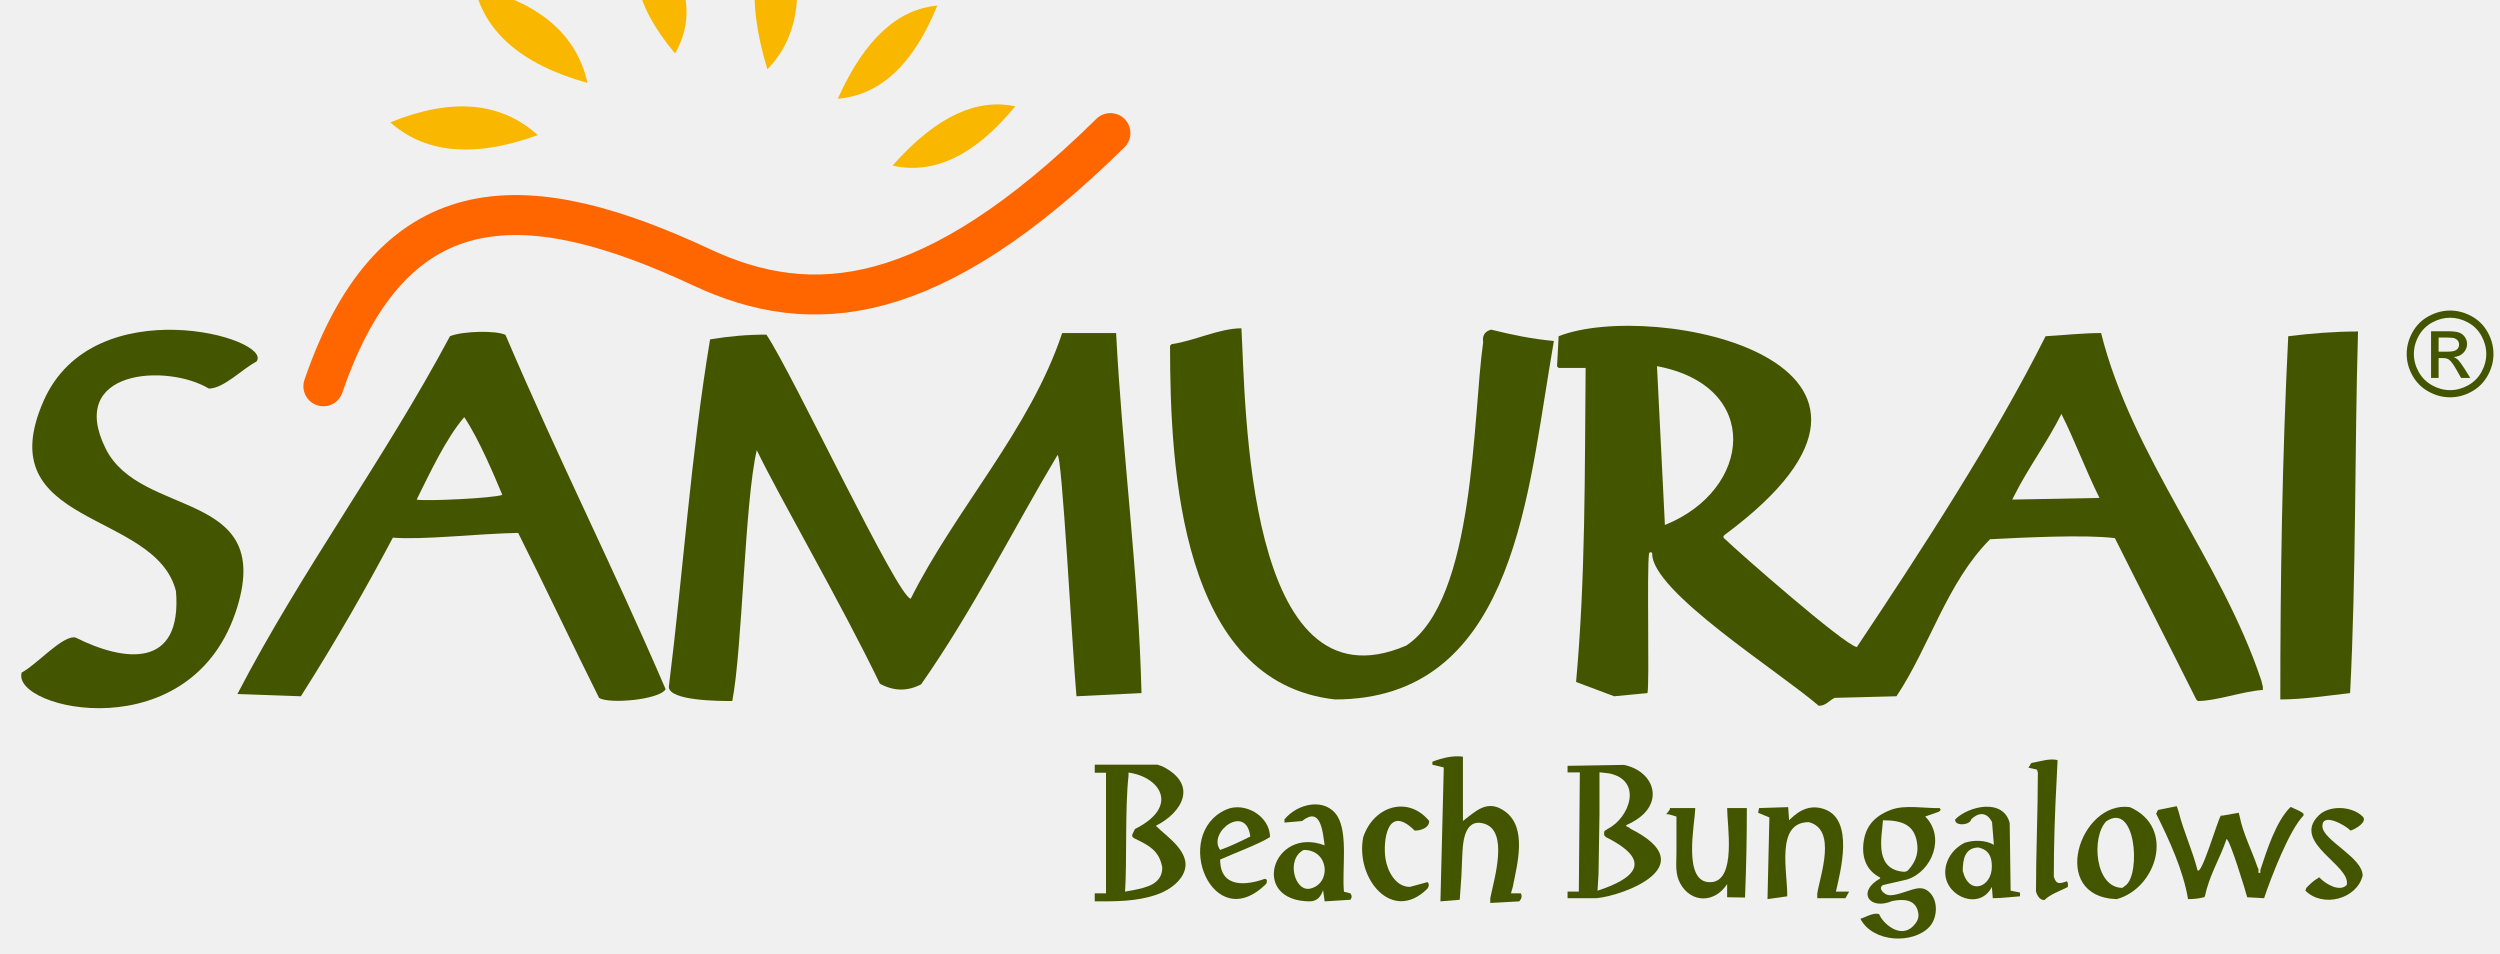
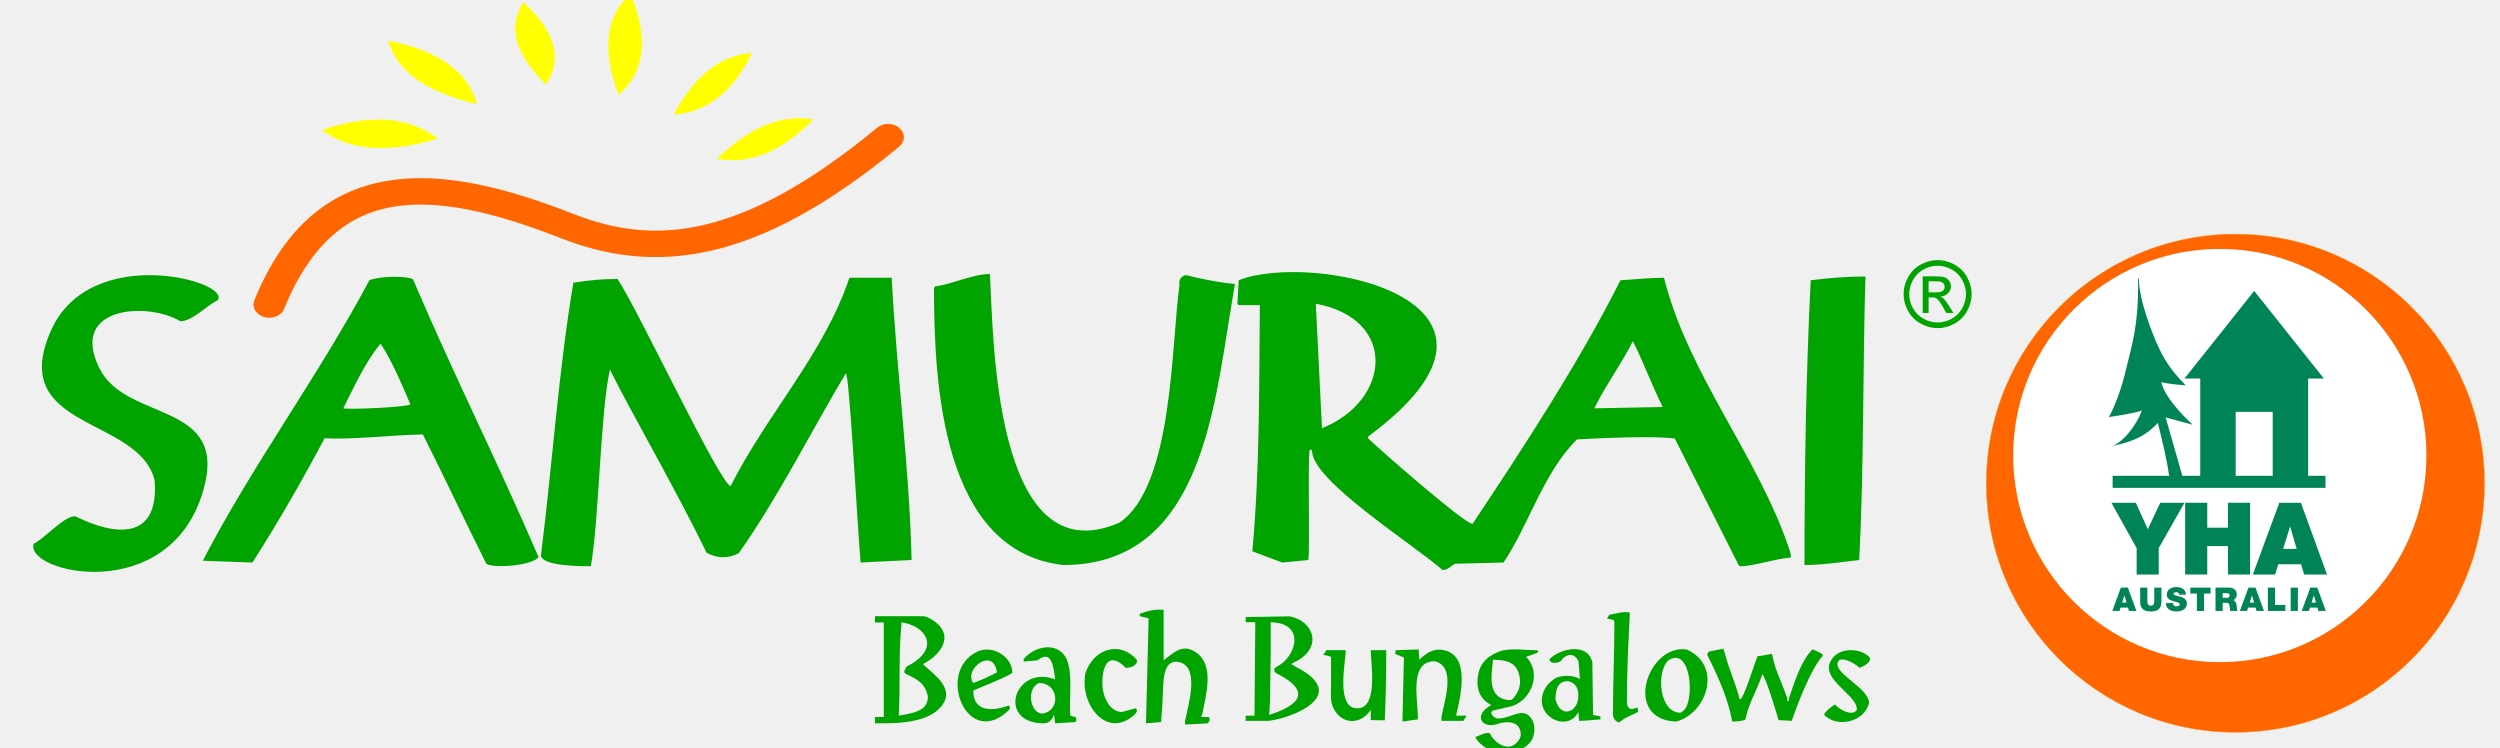
- <svg xmlns="http://www.w3.org/2000/svg" width="236" height="90" viewBox="0 0 236 90" id="svg4660" version="1.1">
+ <svg xmlns="http://www.w3.org/2000/svg" width="301" height="90" viewBox="0 0 301 90" id="svg4660" version="1.1">
  <defs id="defs4662" />
  <g id="layer1" transform="translate(0,-962.3622)">
    <g id="g4322" transform="matrix(0.3146042,0,0,-0.3146042,-28.45251,1094.599)">
-       <g id="g4324" style="fill:#000000;fill-opacity:0.373">
-         <path id="path4326" style="fill:#445500;fill-opacity:1;fill-rule:evenodd;stroke:none" d="m 825.617,327.147 c 2.185,0 4.317,-0.559 6.402,-1.678 2.079,-1.125 3.704,-2.727 4.865,-4.817 1.16,-2.085 1.743,-4.264 1.743,-6.531 0,-2.244 -0.571,-4.399 -1.72,-6.466 -1.143,-2.073 -2.75,-3.681 -4.811,-4.824 -2.067,-1.149 -4.223,-1.72 -6.478,-1.72 -2.256,0 -4.417,0.571 -6.478,1.72 -2.067,1.143 -3.675,2.75 -4.824,4.824 -1.154,2.067 -1.725,4.223 -1.725,6.466 0,2.267 0.583,4.446 1.749,6.531 1.166,2.091 2.792,3.692 4.876,4.817 2.079,1.119 4.217,1.678 6.402,1.678 z m 0,-2.155 c -1.831,0 -3.61,-0.471 -5.342,-1.408 -1.731,-0.936 -3.086,-2.279 -4.064,-4.016 -0.977,-1.743 -1.466,-3.557 -1.466,-5.448 0,-1.873 0.483,-3.669 1.443,-5.389 0.96,-1.72 2.303,-3.063 4.028,-4.022 1.726,-0.96 3.522,-1.443 5.401,-1.443 1.873,0 3.675,0.483 5.401,1.443 1.726,0.96 3.062,2.303 4.016,4.022 0.954,1.72 1.431,3.516 1.431,5.389 0,1.89 -0.483,3.704 -1.455,5.448 -0.972,1.737 -2.326,3.08 -4.064,4.016 -1.737,0.937 -3.516,1.408 -5.33,1.408 z m -5.713,-18.063 0,14.005 4.811,0 c 1.649,0 2.839,-0.124 3.575,-0.383 0.736,-0.259 1.319,-0.712 1.761,-1.354 0.436,-0.648 0.654,-1.331 0.654,-2.055 0,-1.025 -0.365,-1.914 -1.096,-2.674 -0.73,-0.76 -1.702,-1.184 -2.909,-1.278 0.495,-0.206 0.895,-0.453 1.19,-0.742 0.565,-0.554 1.254,-1.478 2.073,-2.78 l 1.708,-2.739 -2.762,0 -1.243,2.208 c -0.978,1.731 -1.761,2.821 -2.361,3.257 -0.412,0.324 -1.019,0.483 -1.814,0.483 l -1.325,0 0,-5.948 -2.261,0 z m 2.261,7.88 2.744,0 c 1.307,0 2.203,0.2 2.68,0.589 0.477,0.389 0.719,0.907 0.719,1.555 0,0.412 -0.118,0.783 -0.348,1.113 -0.23,0.324 -0.548,0.571 -0.954,0.73 -0.412,0.165 -1.166,0.241 -2.273,0.241 l -2.568,0 0,-4.228 z" />
-         <path id="path4328" style="fill:#445500;fill-opacity:1;fill-rule:evenodd;stroke:none" d="m 143.241,242.938 c 1.889,-23.299 -15.274,-21.351 -30.106,-13.922 -3.791,0.946 -11.789,-8.275 -16.18,-10.47 -3.367,-11.134 51.567,-23.824 64.737,19.81 10.617,35.176 -29.083,26.468 -39.514,47.294 -11.896,23.821 18.342,25.64 30.934,18.085 4.501,0 10.209,6.058 14.277,8.091 5.456,7.095 -48.873,22.228 -63.857,-11.765 -16.781,-38.071 33.569,-32.601 39.708,-57.123" />
-         <path id="path4330" style="fill:#445500;fill-opacity:1;fill-rule:evenodd;stroke:none" d="m 363.714,240.683 c -3.885,0.285 -35.609,67.859 -43.309,79.234 -5.893,0 -11.139,-0.466 -16.901,-1.428 -5.75,-34.434 -8.037,-69.565 -12.376,-104.227 0,-4.284 15.371,-4.283 19.038,-4.283 3.047,15.682 3.719,59.866 7.353,75.268 7.118,-14.698 25.28,-45.877 36.936,-70.062 4.124,-2.283 8.248,-2.35 12.373,-0.202 15.596,22.254 27.843,46.928 40.902,68.764 1.34,1.388 4.459,-58.343 5.71,-72.339 l 19.512,0.951 c -0.827,35.452 -5.803,72.624 -7.614,108.034 -5.394,0 -10.788,0 -16.182,0 -9.668,-29.017 -31.935,-52.72 -45.444,-79.709" />
-         <path id="path4332" style="fill:#445500;fill-opacity:1;fill-rule:evenodd;stroke:none" d="m 215.459,270.42 c 3.955,7.928 8.691,18.182 14.278,24.749 4.452,-6.638 9.089,-17.749 11.422,-23.32 -2.317,-1.006 -23.179,-1.988 -25.7,-1.429 z m 9.993,49.02 C 205.679,282.352 180.904,249.148 161.68,212.082 l 19.036,-0.675 c 10.567,16.595 19.843,32.942 27.605,47.592 9.307,-0.723 25.036,1.179 37.597,1.427 8.237,-16.426 16.067,-33.054 24.272,-49.495 2.912,-1.943 18.151,-0.594 19.975,2.595 -16.46,38.238 -31.66,67.944 -48.053,106.313 -2.739,1.371 -12.835,1.185 -16.658,-0.398" />
-         <path id="path4334" style="fill:#445500;fill-opacity:1;fill-rule:evenodd;stroke:none" d="m 777.047,319.44 c -1.811,-36.256 -2.38,-72.694 -2.38,-108.987 6.955,0 14.022,1.136 20.94,1.904 1.838,35.239 1.329,72.96 2.379,108.507 -6.969,0 -14.023,-0.559 -20.94,-1.424" />
-         <path id="path4336" style="fill:#445500;fill-opacity:1;fill-rule:evenodd;stroke:none" d="m 694.236,270.42 0.475,0.953 c 4.27,8.532 10.008,16.202 14.278,24.747 4.074,-8.126 7.36,-17.062 11.422,-25.197 l -26.175,-0.503 z m -104.227,-7.614 -2.376,47.652 c 31.645,-5.941 28.55,-37.175 2.376,-47.652 z m -31.886,56.634 -0.476,-9.043 0.476,-0.475 8.098,0 c -0.286,-31.513 -0.016,-62.852 -2.863,-94.232 l 11.422,-4.283 9.995,0.951 c 0.655,2.621 -0.232,36.919 0.475,41.882 0.117,0.502 0.885,0.502 0.952,0 -0.238,-11.307 37.861,-35.259 49.972,-45.689 2.159,0 3.038,1.517 4.76,2.379 l 18.56,0.476 c 9.952,14.917 15.083,34.059 28.079,47.116 9.475,0.498 28.825,1.455 37.459,0.331 8.15,-16.31 15.787,-31.138 23.935,-47.447 l 0.477,-0.953 0.477,-0.476 c 5.5,0 13.336,2.891 19.513,3.331 l 0,0.952 -0.477,1.904 c -11.944,35.89 -38.781,67.132 -48.068,104.227 -5.549,0 -11.108,-0.644 -16.657,-0.952 -15.432,-30.811 -37.494,-64.573 -56.635,-93.281 -4.012,0.835 -35.387,28.397 -39.501,32.364 -0.7,0.476 -0.7,0.952 0,1.427 70.01,51.979 -21.574,70.699 -49.972,59.49" />
-         <path id="path4338" style="fill:#445500;fill-opacity:1;fill-rule:evenodd;stroke:none" d="m 441.997,317.061 -0.475,-0.476 c 0,-37.311 3.228,-100.983 49.495,-106.132 52.213,0 57.503,58.42 64.249,98.993 l 1.427,8.566 c -6.376,0.579 -12.64,1.859 -18.838,3.41 -1.898,-0.53 -2.692,-1.799 -2.379,-3.808 -3.173,-22.175 -2.313,-77.158 -23.043,-90.98 -48.401,-20.848 -48.2,73.117 -49.495,95.185 -6.577,0 -14.125,-3.788 -20.942,-4.759" />
-       </g>
-       <g id="g4340" style="fill:#000000;fill-opacity:0.373">
-         <g id="g4342" style="fill:#445500;fill-opacity:1">
-           <path id="path4344" style="fill:#445500;fill-opacity:1;fill-rule:evenodd;stroke:none" d="m 456.558,165.302 c -3.887,5.276 7.805,14.075 9.046,4.021 -2.517,-1.256 -6.373,-3.13 -9.046,-4.021 z m 13.855,-10.131 c 0.245,0.721 0.351,1.364 -0.482,1.448 -5.276,-1.89 -13.373,-3 -13.373,5.789 3.721,1.7 11.83,4.701 14.957,6.755 0,6.339 -7.661,10.716 -13.181,8.235 -16.528,-7.428 -4.016,-38.321 12.079,-22.226" />
-           <path id="path4346" style="fill:#445500;fill-opacity:1;fill-rule:evenodd;stroke:none" d="m 520.245,191.776 -0.003,-0.905 3.418,-0.833 -1.006,-40.174 5.788,0.482 0.483,6.755 0.258,5.929 c 0.163,3.74 0.31,11.803 6.386,10.208 7.753,-2.036 3.201,-16.612 2.04,-22.409 l 0,-1.447 c 2.894,0.161 5.79,0.322 8.685,0.482 0.75,0.804 0.91,1.609 0.482,2.411 l -2.96,0.009 0.548,1.921 c 1.401,7.026 4.289,17.66 -2.183,22.54 -5.403,4.075 -9.042,0.05 -12.774,-2.76 l 0,16.885 c 0,0.805 0,1.609 0,2.413 -2.942,0.386 -6.021,-0.313 -9.162,-1.508" />
-           <path id="path4348" style="fill:#445500;fill-opacity:1;fill-rule:evenodd;stroke:none" d="m 430.988,171.574 c -0.556,-1.39 -1.53,-2.138 -0.061,-2.858 3.997,-1.957 7.397,-3.515 8.263,-8.72 0,-5.006 -4.943,-6.005 -8.683,-6.755 l -2.484,-0.459 c 0.602,8.791 -0.049,25.112 1.036,34.712 l 0.003,1.02 c 9.526,-1.325 15.424,-10.204 1.927,-16.94 z m -12.06,16.885 3.377,0 0,-36.183 -3.377,0 0,-2.411 c 6.307,0 12.311,-0.081 18.332,1.93 3.209,1.067 6.656,3.176 8.202,6.272 3.092,6.177 -4.777,11.048 -8.202,14.473 7.846,3.917 12.903,12.377 1.93,17.85 l -1.447,0.482 -18.815,0 0,-2.412 z" />
-           <path id="path4350" style="fill:#445500;fill-opacity:1;fill-rule:evenodd;stroke:none" d="m 483.567,153.692 c -4.662,-1.054 -7.358,8.874 -1.922,11.611 7.674,0 8.345,-10.158 1.922,-11.611 z m -7.711,20.777 0,-0.965 5.307,0.481 c 5.522,4.419 6.143,-2.913 6.741,-7.304 -15.627,5.862 -22.648,-16.816 -4.329,-16.817 2.19,0.099 3.231,1.5 3.86,3.377 l 0.481,-3.377 c 2.573,0.161 5.147,0.322 7.721,0.482 0.491,0.644 0.491,1.287 0,1.93 l -1.93,0.483 c -0.646,6.173 1.296,17.408 -1.949,22.634 -3.556,5.726 -11.951,3.936 -15.901,-0.924" />
-           <path id="path4352" style="fill:#445500;fill-opacity:1;fill-rule:evenodd;stroke:none" d="m 499.495,169.162 c -2.463,-12.346 8.676,-26.085 19.299,-15.438 0.493,0.741 0.493,1.385 0,1.928 l -5.307,-1.446 c -4.337,0 -6.758,4.82 -7.322,8.459 -0.782,5.055 0.426,16.747 8.77,8.428 1.699,0 4.342,0.728 4.342,2.893 -6.222,7.592 -16.549,4.677 -19.782,-4.823" />
+       <g id="g4250" transform="translate(6.357194,-6.357194)">
+         <g style="fill:#000000;fill-opacity:0.373" id="g4324">
+           <path d="m 825.617,327.147 c 2.185,0 4.317,-0.559 6.402,-1.678 2.079,-1.125 3.704,-2.727 4.865,-4.817 1.16,-2.085 1.743,-4.264 1.743,-6.531 0,-2.244 -0.571,-4.399 -1.72,-6.466 -1.143,-2.073 -2.75,-3.681 -4.811,-4.824 -2.067,-1.149 -4.223,-1.72 -6.478,-1.72 -2.256,0 -4.417,0.571 -6.478,1.72 -2.067,1.143 -3.675,2.75 -4.824,4.824 -1.154,2.067 -1.725,4.223 -1.725,6.466 0,2.267 0.583,4.446 1.749,6.531 1.166,2.091 2.792,3.692 4.876,4.817 2.079,1.119 4.217,1.678 6.402,1.678 z m 0,-2.155 c -1.831,0 -3.61,-0.471 -5.342,-1.408 -1.731,-0.936 -3.086,-2.279 -4.064,-4.016 -0.977,-1.743 -1.466,-3.557 -1.466,-5.448 0,-1.873 0.483,-3.669 1.443,-5.389 0.96,-1.72 2.303,-3.063 4.028,-4.022 1.726,-0.96 3.522,-1.443 5.401,-1.443 1.873,0 3.675,0.483 5.401,1.443 1.726,0.96 3.062,2.303 4.016,4.022 0.954,1.72 1.431,3.516 1.431,5.389 0,1.89 -0.483,3.704 -1.455,5.448 -0.972,1.737 -2.326,3.08 -4.064,4.016 -1.737,0.937 -3.516,1.408 -5.33,1.408 z m -5.713,-18.063 0,14.005 4.811,0 c 1.649,0 2.839,-0.124 3.575,-0.383 0.736,-0.259 1.319,-0.712 1.761,-1.354 0.436,-0.648 0.654,-1.331 0.654,-2.055 0,-1.025 -0.365,-1.914 -1.096,-2.674 -0.73,-0.76 -1.702,-1.184 -2.909,-1.278 0.495,-0.206 0.895,-0.453 1.19,-0.742 0.565,-0.554 1.254,-1.478 2.073,-2.78 l 1.708,-2.739 -2.762,0 -1.243,2.208 c -0.978,1.731 -1.761,2.821 -2.361,3.257 -0.412,0.324 -1.019,0.483 -1.814,0.483 l -1.325,0 0,-5.948 -2.261,0 z m 2.261,7.88 2.744,0 c 1.307,0 2.203,0.2 2.68,0.589 0.477,0.389 0.719,0.907 0.719,1.555 0,0.412 -0.118,0.783 -0.348,1.113 -0.23,0.324 -0.548,0.571 -0.954,0.73 -0.412,0.165 -1.166,0.241 -2.273,0.241 l -2.568,0 0,-4.228 z" style="fill:#00a300;fill-opacity:1;fill-rule:evenodd;stroke:none" id="path4326" />
+           <path d="m 143.241,242.938 c 1.889,-23.299 -15.274,-21.351 -30.106,-13.922 -3.791,0.946 -11.789,-8.275 -16.18,-10.47 -3.367,-11.134 51.567,-23.824 64.737,19.81 10.617,35.176 -29.083,26.468 -39.514,47.294 -11.896,23.821 18.342,25.64 30.934,18.085 4.501,0 10.209,6.058 14.277,8.091 5.456,7.095 -48.873,22.228 -63.857,-11.765 -16.781,-38.071 33.569,-32.601 39.708,-57.123" style="fill:#00a300;fill-opacity:1;fill-rule:evenodd;stroke:none" id="path4328" />
+           <path d="m 363.714,240.683 c -3.885,0.285 -35.609,67.859 -43.309,79.234 -5.893,0 -11.139,-0.466 -16.901,-1.428 -5.75,-34.434 -8.037,-69.565 -12.376,-104.227 0,-4.284 15.371,-4.283 19.038,-4.283 3.047,15.682 3.719,59.866 7.353,75.268 7.118,-14.698 25.28,-45.877 36.936,-70.062 4.124,-2.283 8.248,-2.35 12.373,-0.202 15.596,22.254 27.843,46.928 40.902,68.764 1.34,1.388 4.459,-58.343 5.71,-72.339 l 19.512,0.951 c -0.827,35.452 -5.803,72.624 -7.614,108.034 -5.394,0 -10.788,0 -16.182,0 -9.668,-29.017 -31.935,-52.72 -45.444,-79.709" style="fill:#00a300;fill-opacity:1;fill-rule:evenodd;stroke:none" id="path4330" />
+           <path d="m 215.459,270.42 c 3.955,7.928 8.691,18.182 14.278,24.749 4.452,-6.638 9.089,-17.749 11.422,-23.32 -2.317,-1.006 -23.179,-1.988 -25.7,-1.429 z m 9.993,49.02 C 205.679,282.352 180.904,249.148 161.68,212.082 l 19.036,-0.675 c 10.567,16.595 19.843,32.942 27.605,47.592 9.307,-0.723 25.036,1.179 37.597,1.427 8.237,-16.426 16.067,-33.054 24.272,-49.495 2.912,-1.943 18.151,-0.594 19.975,2.595 -16.46,38.238 -31.66,67.944 -48.053,106.313 -2.739,1.371 -12.835,1.185 -16.658,-0.398" style="fill:#00a300;fill-opacity:1;fill-rule:evenodd;stroke:none" id="path4332" />
+           <path d="m 777.047,319.44 c -1.811,-36.256 -2.38,-72.694 -2.38,-108.987 6.955,0 14.022,1.136 20.94,1.904 1.838,35.239 1.329,72.96 2.379,108.507 -6.969,0 -14.023,-0.559 -20.94,-1.424" style="fill:#00a300;fill-opacity:1;fill-rule:evenodd;stroke:none" id="path4334" />
+           <path d="m 694.236,270.42 0.475,0.953 c 4.27,8.532 10.008,16.202 14.278,24.747 4.074,-8.126 7.36,-17.062 11.422,-25.197 l -26.175,-0.503 z m -104.227,-7.614 -2.376,47.652 c 31.645,-5.941 28.55,-37.175 2.376,-47.652 z m -31.886,56.634 -0.476,-9.043 0.476,-0.475 8.098,0 c -0.286,-31.513 -0.016,-62.852 -2.863,-94.232 l 11.422,-4.283 9.995,0.951 c 0.655,2.621 -0.232,36.919 0.475,41.882 0.117,0.502 0.885,0.502 0.952,0 -0.238,-11.307 37.861,-35.259 49.972,-45.689 2.159,0 3.038,1.517 4.76,2.379 l 18.56,0.476 c 9.952,14.917 15.083,34.059 28.079,47.116 9.475,0.498 28.825,1.455 37.459,0.331 8.15,-16.31 15.787,-31.138 23.935,-47.447 l 0.477,-0.953 0.477,-0.476 c 5.5,0 13.336,2.891 19.513,3.331 l 0,0.952 -0.477,1.904 c -11.944,35.89 -38.781,67.132 -48.068,104.227 -5.549,0 -11.108,-0.644 -16.657,-0.952 -15.432,-30.811 -37.494,-64.573 -56.635,-93.281 -4.012,0.835 -35.387,28.397 -39.501,32.364 -0.7,0.476 -0.7,0.952 0,1.427 70.01,51.979 -21.574,70.699 -49.972,59.49" style="fill:#00a300;fill-opacity:1;fill-rule:evenodd;stroke:none" id="path4336" />
+           <path d="m 441.997,317.061 -0.475,-0.476 c 0,-37.311 3.228,-100.983 49.495,-106.132 52.213,0 57.503,58.42 64.249,98.993 l 1.427,8.566 c -6.376,0.579 -12.64,1.859 -18.838,3.41 -1.898,-0.53 -2.692,-1.799 -2.379,-3.808 -3.173,-22.175 -2.313,-77.158 -23.043,-90.98 -48.401,-20.848 -48.2,73.117 -49.495,95.185 -6.577,0 -14.125,-3.788 -20.942,-4.759" style="fill:#00a300;fill-opacity:1;fill-rule:evenodd;stroke:none" id="path4338" />
        </g>
-         <g id="g4354" style="fill:#445500;fill-opacity:1">
-           <path id="path4356" style="fill:#445500;fill-opacity:1;fill-rule:evenodd;stroke:none" d="m 572.913,171.661 -0.845,-0.563 -0.282,-0.281 0,-1.127 0.282,-0.282 0.281,-0.281 c 14.563,-7.294 8.37,-12.501 -2.556,-16.055 l 0.303,5.07 0.281,18.027 6e-4,12.422 2.816,-0.311 c 10.343,-2.063 6.18,-13.383 -0.282,-16.618 z m -12.112,18.872 0,-1.972 3.683,0 -0.302,-35.772 -3.381,0 0,-1.972 8.732,0 c 8.232,0.822 32.324,9.719 10.14,20.843 l -0.282,0.282 -0.563,0.281 -0.564,0.281 0.282,0.282 0.563,0.281 0.564,0.282 c 10.76,5.376 7.364,15.593 -1.972,17.463 l -16.901,-0.282 z" />
-           <path id="path4358" style="fill:#445500;fill-opacity:1;fill-rule:evenodd;stroke:none" d="m 618.261,177.858 -0.281,-1.408 3.379,-1.408 -0.563,-24.506 5.915,0.845 c 0.156,7.165 -3.645,22.252 6.479,22.252 8.541,-2.185 3.371,-16.062 2.535,-21.407 l 0,-1.408 8.45,0 1.127,1.972 -3.98,0.004 c 1.413,6.22 5.41,21.33 -3.217,24.639 -4.104,1.574 -7.532,0.062 -10.548,-2.954 l -0.282,-0.282 -0.281,3.944 -8.732,-0.282 z" />
-           <path id="path4360" style="fill:#445500;fill-opacity:1;fill-rule:evenodd;stroke:none" d="m 590.403,176.024 c 1.025,0.094 2.939,-0.775 3.071,-0.701 l 0,-10.907 c 0,-3.245 -0.469,-6.242 1.135,-9.175 3.241,-5.928 10.296,-5.983 14.075,-0.198 l 0,-3.944 5.368,-0.084 c 0.362,8.895 0.547,17.938 0.547,26.843 -1.972,0 -3.943,0 -5.915,0 0,-5.226 2.859,-21.728 -4.782,-22.23 -8.898,-0.587 -4.794,17.882 -4.794,22.23 -2.535,0 -5.07,0 -7.605,0 0.177,-0.496 -0.588,-1.107 -1.1,-1.833" />
-           <path id="path4362" style="fill:#445500;fill-opacity:1;fill-rule:evenodd;stroke:none" d="m 684.172,166.028 c 3.118,-0.78 3.944,-2.866 3.944,-5.735 0,-6.194 -6.839,-8.876 -8.732,-1.307 0,3.296 0.545,7.042 4.788,7.042 z m -7.042,8.45 c -0.367,-2.124 4.474,-1.824 4.788,0 1.977,1.97 4.593,2.485 6.256,-0.846 l 0.549,-6.802 c -2.493,1.468 -6.09,1.501 -8.777,0.606 -3.935,-1.97 -6.034,-5.781 -5.807,-9.365 0.448,-7.072 10.479,-10.856 13.976,-3.874 l 0.281,-3.379 c 2.71,0 5.46,0.382 8.169,0.563 l 0,1.127 -2.817,0.563 -0.281,20.281 c -1.881,7.516 -12.284,5.18 -16.338,1.127" />
-           <path id="path4364" style="fill:#445500;fill-opacity:1;fill-rule:evenodd;stroke:none" d="m 699.945,191.379 -0.845,-1.409 2.535,-0.564 0.282,-0.845 c 0,-11.946 -0.564,-23.837 -0.564,-35.772 0.423,-1.267 1.111,-2.536 2.536,-2.536 1.676,1.682 4.371,2.609 6.479,3.663 0.187,0.094 0.375,0.188 0.562,0.281 0,0.376 0,0.751 0,1.127 -0.094,0.188 -0.188,0.376 -0.281,0.564 -2.117,-0.704 -3.229,-1.098 -3.944,1.408 0,9.685 0.307,19.344 0.846,29.012 l 0.281,5.915 c -2.109,0.702 -5.67,-0.476 -7.887,-0.845" />
-           <path id="path4366" style="fill:#445500;fill-opacity:1;fill-rule:evenodd;stroke:none" d="m 737.971,177.295 -0.564,-1.126 c 3.911,-7.822 8.141,-16.997 9.577,-25.632 1.669,0 3.168,0.159 4.789,0.563 l 0.281,0.281 c 1.264,6.317 4.506,11.254 6.479,17.182 0.975,0 5.763,-15.726 6.196,-17.464 l 5.071,-0.281 c 1.954,5.863 7.565,20.521 11.829,24.786 l 0,0.564 c -0.735,0.735 -2.151,1.217 -3.098,1.69 l -0.563,0.282 -0.281,0 c -4.371,-4.366 -7.036,-12.928 -9.014,-18.872 l 0,-0.846 -0.564,0 0,1.127 -0.281,0.563 c -1.708,5.115 -4.288,9.883 -5.352,15.21 l -0.282,1.127 -4.789,-0.846 -0.563,0 c -0.844,-0.843 -5.928,-18.571 -7.041,-16.336 -1.489,5.941 -4.142,11.502 -5.634,17.463 l -0.564,1.69 -5.633,-1.127 z" />
-           <path id="path4368" style="fill:#445500;fill-opacity:1;fill-rule:evenodd;stroke:none" d="m 728.394,154.761 -1.126,-0.845 c -8.259,0 -9.391,15.381 -4.789,19.998 8.79,5.85 10.302,-15.441 5.915,-19.154 z m -2.816,-4.225 c 11.858,3.168 17.841,21.511 3.943,27.604 -15.053,2.072 -24.525,-26.942 -3.943,-27.604" />
-           <path id="path4370" style="fill:#445500;fill-opacity:1;fill-rule:evenodd;stroke:none" d="m 786.137,175.604 c -8.205,-8.166 9.923,-14.939 8.45,-20.843 -2.186,-2.186 -6.266,0.353 -7.887,1.972 l -0.282,0.282 -0.281,0 -0.282,-0.282 c -1.187,-0.592 -2.396,-1.833 -3.38,-2.816 l -0.282,-0.846 c 5.228,-5.21 15.417,-2.551 17.182,4.507 0,5.532 -12.088,10.645 -12.081,14.866 0.004,4.196 6.846,0.23 8.137,-1.064 l 0.282,-0.281 c 1.342,0.335 5.275,2.611 3.662,4.225 -3.161,3.149 -10.002,3.529 -13.238,0.281" />
-           <path id="path4372" style="fill:#445500;fill-opacity:1;fill-rule:evenodd;stroke:none" d="m 655.442,174.196 c 5.955,0 9.28,-1.489 10.174,-6.451 0.532,-2.961 -0.131,-5.341 -1.81,-7.542 -1.067,-1.397 -1.326,-1.637 -3.073,-1.347 -8.029,1.337 -5.518,10.96 -5.291,15.339 z m -0.846,-17.182 0,-0.282 c -7.062,-3.927 -3.321,-9.697 3.663,-6.76 3.536,0.706 6.531,0.321 7.531,-2.613 0.703,-2.066 0.191,-3.409 -1.321,-4.942 -4.002,-4.059 -9.419,1.299 -10.154,3.611 -1.726,0.576 -3.93,-0.84 -5.633,-1.408 3.784,-7.264 15.971,-7.582 20.744,-2.346 2.289,2.511 2.625,7.322 0.321,9.945 -1.725,1.964 -3.432,1.814 -5.701,1.127 -2.365,-0.717 -5.022,-1.829 -6.885,-1.616 -1.303,0.149 -3.379,2.051 -1.72,3.03 l 7.323,1.69 c 7.544,2.511 11.428,12.788 5.352,18.872 1.342,0.469 2.685,0.939 4.027,1.408 0.66,0.376 0.755,0.751 0.282,1.127 -4.16,-0.135 -10.365,1.068 -14.511,-0.492 -5.529,-2.081 -7.801,-5.442 -8.328,-10.046 -0.499,-4.375 0.921,-8.263 5.008,-10.305" />
+         <g style="fill:#000000;fill-opacity:0.373" id="g4340">
+           <g style="fill:#00a300;fill-opacity:1" id="g4342">
+             <path d="m 456.558,165.302 c -3.887,5.276 7.805,14.075 9.046,4.021 -2.517,-1.256 -6.373,-3.13 -9.046,-4.021 z m 13.855,-10.131 c 0.245,0.721 0.351,1.364 -0.482,1.448 -5.276,-1.89 -13.373,-3 -13.373,5.789 3.721,1.7 11.83,4.701 14.957,6.755 0,6.339 -7.661,10.716 -13.181,8.235 -16.528,-7.428 -4.016,-38.321 12.079,-22.226" style="fill:#00a300;fill-opacity:1;fill-rule:evenodd;stroke:none" id="path4344" />
+             <path d="m 520.245,191.776 -0.003,-0.905 3.418,-0.833 -1.006,-40.174 5.788,0.482 0.483,6.755 0.258,5.929 c 0.163,3.74 0.31,11.803 6.386,10.208 7.753,-2.036 3.201,-16.612 2.04,-22.409 l 0,-1.447 c 2.894,0.161 5.79,0.322 8.685,0.482 0.75,0.804 0.91,1.609 0.482,2.411 l -2.96,0.009 0.548,1.921 c 1.401,7.026 4.289,17.66 -2.183,22.54 -5.403,4.075 -9.042,0.05 -12.774,-2.76 l 0,16.885 c 0,0.805 0,1.609 0,2.413 -2.942,0.386 -6.021,-0.313 -9.162,-1.508" style="fill:#00a300;fill-opacity:1;fill-rule:evenodd;stroke:none" id="path4346" />
+             <path d="m 430.988,171.574 c -0.556,-1.39 -1.53,-2.138 -0.061,-2.858 3.997,-1.957 7.397,-3.515 8.263,-8.72 0,-5.006 -4.943,-6.005 -8.683,-6.755 l -2.484,-0.459 c 0.602,8.791 -0.049,25.112 1.036,34.712 l 0.003,1.02 c 9.526,-1.325 15.424,-10.204 1.927,-16.94 z m -12.06,16.885 3.377,0 0,-36.183 -3.377,0 0,-2.411 c 6.307,0 12.311,-0.081 18.332,1.93 3.209,1.067 6.656,3.176 8.202,6.272 3.092,6.177 -4.777,11.048 -8.202,14.473 7.846,3.917 12.903,12.377 1.93,17.85 l -1.447,0.482 -18.815,0 0,-2.412 z" style="fill:#00a300;fill-opacity:1;fill-rule:evenodd;stroke:none" id="path4348" />
+             <path d="m 483.567,153.692 c -4.662,-1.054 -7.358,8.874 -1.922,11.611 7.674,0 8.345,-10.158 1.922,-11.611 z m -7.711,20.777 0,-0.965 5.307,0.481 c 5.522,4.419 6.143,-2.913 6.741,-7.304 -15.627,5.862 -22.648,-16.816 -4.329,-16.817 2.19,0.099 3.231,1.5 3.86,3.377 l 0.481,-3.377 c 2.573,0.161 5.147,0.322 7.721,0.482 0.491,0.644 0.491,1.287 0,1.93 l -1.93,0.483 c -0.646,6.173 1.296,17.408 -1.949,22.634 -3.556,5.726 -11.951,3.936 -15.901,-0.924" style="fill:#00a300;fill-opacity:1;fill-rule:evenodd;stroke:none" id="path4350" />
+             <path d="m 499.495,169.162 c -2.463,-12.346 8.676,-26.085 19.299,-15.438 0.493,0.741 0.493,1.385 0,1.928 l -5.307,-1.446 c -4.337,0 -6.758,4.82 -7.322,8.459 -0.782,5.055 0.426,16.747 8.77,8.428 1.699,0 4.342,0.728 4.342,2.893 -6.222,7.592 -16.549,4.677 -19.782,-4.823" style="fill:#00a300;fill-opacity:1;fill-rule:evenodd;stroke:none" id="path4352" />
+           </g>
+           <g style="fill:#00a300;fill-opacity:1" id="g4354">
+             <path d="m 572.913,171.661 -0.845,-0.563 -0.282,-0.281 0,-1.127 0.282,-0.282 0.281,-0.281 c 14.563,-7.294 8.37,-12.501 -2.556,-16.055 l 0.303,5.07 0.281,18.027 6e-4,12.422 2.816,-0.311 c 10.343,-2.063 6.18,-13.383 -0.282,-16.618 z m -12.112,18.872 0,-1.972 3.683,0 -0.302,-35.772 -3.381,0 0,-1.972 8.732,0 c 8.232,0.822 32.324,9.719 10.14,20.843 l -0.282,0.282 -0.563,0.281 -0.564,0.281 0.282,0.282 0.563,0.281 0.564,0.282 c 10.76,5.376 7.364,15.593 -1.972,17.463 l -16.901,-0.282 z" style="fill:#00a300;fill-opacity:1;fill-rule:evenodd;stroke:none" id="path4356" />
+             <path d="m 618.261,177.858 -0.281,-1.408 3.379,-1.408 -0.563,-24.506 5.915,0.845 c 0.156,7.165 -3.645,22.252 6.479,22.252 8.541,-2.185 3.371,-16.062 2.535,-21.407 l 0,-1.408 8.45,0 1.127,1.972 -3.98,0.004 c 1.413,6.22 5.41,21.33 -3.217,24.639 -4.104,1.574 -7.532,0.062 -10.548,-2.954 l -0.282,-0.282 -0.281,3.944 -8.732,-0.282 z" style="fill:#00a300;fill-opacity:1;fill-rule:evenodd;stroke:none" id="path4358" />
+             <path d="m 590.403,176.024 c 1.025,0.094 2.939,-0.775 3.071,-0.701 l 0,-10.907 c 0,-3.245 -0.469,-6.242 1.135,-9.175 3.241,-5.928 10.296,-5.983 14.075,-0.198 l 0,-3.944 5.368,-0.084 c 0.362,8.895 0.547,17.938 0.547,26.843 -1.972,0 -3.943,0 -5.915,0 0,-5.226 2.859,-21.728 -4.782,-22.23 -8.898,-0.587 -4.794,17.882 -4.794,22.23 -2.535,0 -5.07,0 -7.605,0 0.177,-0.496 -0.588,-1.107 -1.1,-1.833" style="fill:#00a300;fill-opacity:1;fill-rule:evenodd;stroke:none" id="path4360" />
+             <path d="m 684.172,166.028 c 3.118,-0.78 3.944,-2.866 3.944,-5.735 0,-6.194 -6.839,-8.876 -8.732,-1.307 0,3.296 0.545,7.042 4.788,7.042 z m -7.042,8.45 c -0.367,-2.124 4.474,-1.824 4.788,0 1.977,1.97 4.593,2.485 6.256,-0.846 l 0.549,-6.802 c -2.493,1.468 -6.09,1.501 -8.777,0.606 -3.935,-1.97 -6.034,-5.781 -5.807,-9.365 0.448,-7.072 10.479,-10.856 13.976,-3.874 l 0.281,-3.379 c 2.71,0 5.46,0.382 8.169,0.563 l 0,1.127 -2.817,0.563 -0.281,20.281 c -1.881,7.516 -12.284,5.18 -16.338,1.127" style="fill:#00a300;fill-opacity:1;fill-rule:evenodd;stroke:none" id="path4362" />
+             <path d="m 699.945,191.379 -0.845,-1.409 2.535,-0.564 0.282,-0.845 c 0,-11.946 -0.564,-23.837 -0.564,-35.772 0.423,-1.267 1.111,-2.536 2.536,-2.536 1.676,1.682 4.371,2.609 6.479,3.663 0.187,0.094 0.375,0.188 0.562,0.281 0,0.376 0,0.751 0,1.127 -0.094,0.188 -0.188,0.376 -0.281,0.564 -2.117,-0.704 -3.229,-1.098 -3.944,1.408 0,9.685 0.307,19.344 0.846,29.012 l 0.281,5.915 c -2.109,0.702 -5.67,-0.476 -7.887,-0.845" style="fill:#00a300;fill-opacity:1;fill-rule:evenodd;stroke:none" id="path4364" />
+             <path d="m 737.971,177.295 -0.564,-1.126 c 3.911,-7.822 8.141,-16.997 9.577,-25.632 1.669,0 3.168,0.159 4.789,0.563 l 0.281,0.281 c 1.264,6.317 4.506,11.254 6.479,17.182 0.975,0 5.763,-15.726 6.196,-17.464 l 5.071,-0.281 c 1.954,5.863 7.565,20.521 11.829,24.786 l 0,0.564 c -0.735,0.735 -2.151,1.217 -3.098,1.69 l -0.563,0.282 -0.281,0 c -4.371,-4.366 -7.036,-12.928 -9.014,-18.872 l 0,-0.846 -0.564,0 0,1.127 -0.281,0.563 c -1.708,5.115 -4.288,9.883 -5.352,15.21 l -0.282,1.127 -4.789,-0.846 -0.563,0 c -0.844,-0.843 -5.928,-18.571 -7.041,-16.336 -1.489,5.941 -4.142,11.502 -5.634,17.463 l -0.564,1.69 -5.633,-1.127 z" style="fill:#00a300;fill-opacity:1;fill-rule:evenodd;stroke:none" id="path4366" />
+             <path d="m 728.394,154.761 -1.126,-0.845 c -8.259,0 -9.391,15.381 -4.789,19.998 8.79,5.85 10.302,-15.441 5.915,-19.154 z m -2.816,-4.225 c 11.858,3.168 17.841,21.511 3.943,27.604 -15.053,2.072 -24.525,-26.942 -3.943,-27.604" style="fill:#00a300;fill-opacity:1;fill-rule:evenodd;stroke:none" id="path4368" />
+             <path d="m 786.137,175.604 c -8.205,-8.166 9.923,-14.939 8.45,-20.843 -2.186,-2.186 -6.266,0.353 -7.887,1.972 l -0.282,0.282 -0.281,0 -0.282,-0.282 c -1.187,-0.592 -2.396,-1.833 -3.38,-2.816 l -0.282,-0.846 c 5.228,-5.21 15.417,-2.551 17.182,4.507 0,5.532 -12.088,10.645 -12.081,14.866 0.004,4.196 6.846,0.23 8.137,-1.064 l 0.282,-0.281 c 1.342,0.335 5.275,2.611 3.662,4.225 -3.161,3.149 -10.002,3.529 -13.238,0.281" style="fill:#00a300;fill-opacity:1;fill-rule:evenodd;stroke:none" id="path4370" />
+             <path d="m 655.442,174.196 c 5.955,0 9.28,-1.489 10.174,-6.451 0.532,-2.961 -0.131,-5.341 -1.81,-7.542 -1.067,-1.397 -1.326,-1.637 -3.073,-1.347 -8.029,1.337 -5.518,10.96 -5.291,15.339 z m -0.846,-17.182 0,-0.282 c -7.062,-3.927 -3.321,-9.697 3.663,-6.76 3.536,0.706 6.531,0.321 7.531,-2.613 0.703,-2.066 0.191,-3.409 -1.321,-4.942 -4.002,-4.059 -9.419,1.299 -10.154,3.611 -1.726,0.576 -3.93,-0.84 -5.633,-1.408 3.784,-7.264 15.971,-7.582 20.744,-2.346 2.289,2.511 2.625,7.322 0.321,9.945 -1.725,1.964 -3.432,1.814 -5.701,1.127 -2.365,-0.717 -5.022,-1.829 -6.885,-1.616 -1.303,0.149 -3.379,2.051 -1.72,3.03 l 7.323,1.69 c 7.544,2.511 11.428,12.788 5.352,18.872 1.342,0.469 2.685,0.939 4.027,1.408 0.66,0.376 0.755,0.751 0.282,1.127 -4.16,-0.135 -10.365,1.068 -14.511,-0.492 -5.529,-2.081 -7.801,-5.442 -8.328,-10.046 -0.499,-4.375 0.921,-8.263 5.008,-10.305" style="fill:#00a300;fill-opacity:1;fill-rule:evenodd;stroke:none" id="path4372" />
+           </g>
        </g>
      </g>
-       <g transform="translate(-6.109415,-11.06295)" id="g4864">
-         <path d="m 193.584,315.483 c 21.345,62.414 62.561,59.483 113.544,35.67 32.872,-15.354 68.861,-12.599 122.607,40.303" style="fill:none;stroke:#ff6600;stroke-width:12;stroke-linecap:round;stroke-linejoin:round;stroke-miterlimit:2.613;stroke-dasharray:none;stroke-opacity:1" id="path4374" />
-         <g id="g4378">
-           <path d="m 364.366,381.698 c 13.527,15.319 25.653,20.147 36.828,17.801 -12.021,-14.663 -24.297,-20.596 -36.828,-17.801" style="fill:#f9b700;fill-opacity:1;fill-rule:evenodd;stroke:none" id="path4380" />
-           <path d="m 257.936,390.841 c -20.182,-7.256 -34.302,-4.974 -44.281,3.833 18.404,7.484 33.165,6.204 44.281,-3.833" style="fill:#f9b700;fill-opacity:1;fill-rule:evenodd;stroke:none" id="path4382" />
-           <path d="m 272.825,406.509 c -20.655,5.774 -30.844,15.812 -33.878,28.771 19.337,-4.558 30.629,-14.15 33.878,-28.771" style="fill:#f9b700;fill-opacity:1;fill-rule:evenodd;stroke:none" id="path4384" />
-           <path d="m 299.111,415.358 c -12.548,14.902 -14.255,27.07 -8.547,37.373 12.276,-13.384 15.123,-25.843 8.547,-37.373" style="fill:#f9b700;fill-opacity:1;fill-rule:evenodd;stroke:none" id="path4386" />
-           <path d="m 326.817,410.592 c -6.753,22.076 -4.235,36.603 4.628,45.975 7.012,-20.239 5.467,-35.563 -4.628,-45.975" style="fill:#f9b700;fill-opacity:1;fill-rule:evenodd;stroke:none" id="path4388" />
-           <path d="m 347.941,401.765 c 8.348,18.653 18.485,26.875 29.851,27.965 -7.106,-17.579 -17.058,-26.899 -29.851,-27.965" style="fill:#f9b700;fill-opacity:1;fill-rule:evenodd;stroke:none" id="path4390" />
+       <g id="g4335" transform="matrix(1.002884,0,0,0.8428116,5.475801,47.22372)">
+         <path d="m 187.475,304.42 c 21.345,62.414 62.561,59.483 113.544,35.67 32.872,-15.354 68.861,-12.599 122.607,40.303" style="fill:none;stroke:#ff6600;stroke-width:12;stroke-linecap:round;stroke-linejoin:round;stroke-miterlimit:2.613;stroke-dasharray:none;stroke-opacity:1" id="path4374" />
+         <path id="path4380" style="fill:#ffff00;fill-opacity:1;fill-rule:evenodd;stroke:none" d="m 358.256,370.635 c 13.527,15.319 25.653,20.147 36.828,17.801 -12.021,-14.663 -24.297,-20.596 -36.828,-17.801" />
+         <path id="path4382" style="fill:#ffff00;fill-opacity:1;fill-rule:evenodd;stroke:none" d="m 251.826,379.778 c -20.182,-7.256 -34.302,-4.974 -44.281,3.833 18.404,7.484 33.165,6.204 44.281,-3.833" />
+         <path id="path4384" style="fill:#ffff00;fill-opacity:1;fill-rule:evenodd;stroke:none" d="m 266.716,395.446 c -20.655,5.774 -30.844,15.812 -33.878,28.771 19.337,-4.558 30.629,-14.15 33.878,-28.771" />
+         <path id="path4386" style="fill:#ffff00;fill-opacity:1;fill-rule:evenodd;stroke:none" d="m 293.002,404.295 c -12.548,14.902 -14.255,27.07 -8.547,37.373 12.276,-13.384 15.123,-25.843 8.547,-37.373" />
+         <path id="path4388" style="fill:#ffff00;fill-opacity:1;fill-rule:evenodd;stroke:none" d="m 320.708,399.529 c -6.753,22.076 -4.235,36.603 4.628,45.975 7.012,-20.239 5.467,-35.563 -4.628,-45.975" />
+         <path id="path4390" style="fill:#ffff00;fill-opacity:1;fill-rule:evenodd;stroke:none" d="m 341.831,390.702 c 8.348,18.653 18.485,26.875 29.851,27.965 -7.106,-17.579 -17.058,-26.899 -29.851,-27.965" />
+       </g>
+       <g transform="matrix(0.5154665,0,0,-0.5154665,848.0149,334.4693)" id="g4148">
+         <circle style="fill:#ff6600;fill-opacity:1;stroke:#f7941e;stroke-width:0.25" id="circle3" r="184.946" cy="192.203" cx="189.977" />
+         <circle style="fill:#ffffff" id="circle5" r="153.396" cy="171.634" cx="178.382" />
+         <g id="g7">
+           <path style="fill:#008457" id="path9" d="m 98.8,195.638 0,-8.949 41.966,0 c -1.755,-12.533 -5.468,-27.665 -8.393,-39.302 -11.112,12.231 -23.077,14.683 -34.966,17.48 8.558,-2.012 19.277,-15.831 23.078,-26.572 -6.141,2.087 -18.576,3.894 -24.423,4.789 4.97,-9.251 9.648,-22.081 12.865,-36.105 3.803,-16.108 9.357,-31.327 8.773,-66.836 l 0.584,0 c 0,16.413 10.526,42.073 14.035,49.831 3.509,7.758 8.482,17.304 20.763,29.539 -8.189,-0.599 -13.452,-1.196 -18.131,-2.385 2.047,9.844 13.94,23.002 23.297,31.656 l -20.081,-5.402 12.393,43.307 13.295,0 0,-72.209 -11.697,0 51.754,-65.046 51.758,65.046 -11.699,0 0,72.208 12.869,0 0,8.949 -158.04,0 z m 91.372,-8.95 27.482,0 0,-47.442 -27.482,0 0,47.442 z" />
+           <path style="fill:#008457" id="path11" d="m 104.942,269.706 5.211,0 6.305,17.312 -5.528,0 -0.727,-2.477 -5.503,0 -0.775,2.477 -5.36,0 6.377,-17.312 z m 4.194,11.128 -1.552,-5.336 -0.047,0 -1.673,5.336 3.272,0 z" />
+           <path style="fill:#008457" id="path13" d="m 135.05,280.324 c 0,4.799 -2.593,7.104 -7.879,7.104 -5.285,0 -7.902,-2.305 -7.902,-7.104 l 0,-10.619 5.333,0 0,9.431 c 0,1.771 0,3.977 2.594,3.977 2.522,0 2.522,-2.205 2.522,-3.977 l 0,-9.431 5.332,0 0,10.619 z" />
+           <path style="fill:#008457" id="path15" d="m 143.674,281.197 c 0,0.439 0.072,0.824 0.193,1.139 0.389,1.043 1.553,1.262 2.547,1.262 0.871,0 2.207,-0.289 2.207,-1.576 0,-0.896 -0.754,-1.139 -3.734,-1.988 -2.74,-0.775 -5.868,-1.525 -5.868,-5.02 0,-4 3.418,-5.718 6.983,-5.718 3.758,0 7.08,1.426 7.227,5.65 l -5.045,0 c 0.098,-0.656 -0.193,-1.094 -0.631,-1.387 -0.436,-0.316 -1.043,-0.435 -1.574,-0.435 -0.729,0 -1.916,0.193 -1.916,1.166 0.098,1.236 2.57,1.504 5.02,2.182 2.449,0.676 4.873,1.816 4.873,4.994 0,4.508 -4.148,5.963 -8.002,5.963 -1.965,0 -7.563,-0.703 -7.613,-6.23 l 5.333,0 z" />
+           <path style="fill:#008457" id="path17" d="m 161.348,274.143 -4.85,0 0,-4.437 15.033,0 0,4.437 -4.852,0 0,12.875 -5.332,0 0,-12.875 z" />
+           <path style="fill:#008457" id="path19" d="m 175.19,269.706 10.156,0 c 3.031,0 5.648,1.672 5.648,4.945 0,1.795 -0.822,3.684 -2.592,4.34 1.453,0.559 2.354,2.156 2.545,4.318 0.072,0.846 0.096,2.908 0.582,3.709 l -5.332,0 c -0.268,-0.873 -0.363,-1.771 -0.438,-2.67 -0.146,-1.648 -0.291,-3.367 -2.398,-3.367 l -2.84,0 0,6.037 -5.332,0 0,-17.312 z m 5.332,7.562 2.787,0 c 0.994,0 2.355,-0.168 2.355,-1.717 0,-1.096 -0.607,-1.725 -2.645,-1.725 l -2.498,0 0,3.442 z" />
+           <path style="fill:#008457" id="path21" d="m 199.649,269.706 5.211,0 6.305,17.312 -5.529,0 -0.723,-2.477 -5.506,0 -0.775,2.477 -5.359,0 6.376,-17.312 z m 4.197,11.128 -1.553,-5.336 -0.051,0 -1.67,5.336 3.274,0 z" />
+           <path style="fill:#008457" id="path23" d="m 214.049,269.706 5.33,0 0,12.873 7.662,0 0,4.439 -12.992,0 0,-17.312 z" />
+           <path style="fill:#008457" id="path25" d="m 231.012,269.706 5.336,0 0,17.312 -5.336,0 0,-17.312 z" />
+           <path style="fill:#008457" id="path27" d="m 245.581,269.706 5.209,0 6.305,17.312 -5.529,0 -0.723,-2.477 -5.506,0 -0.775,2.477 -5.355,0 6.374,-17.312 z m 4.193,11.128 -1.551,-5.336 -0.051,0 -1.672,5.336 3.274,0 z" />
+           <path style="fill:#008457" id="path29" d="m 116.636,240.357 -18.724,-33.645 18.126,0 8.875,19.622 9.252,-19.622 17.977,0 -19.096,33.645 0,19.616 -16.411,0 0,-19.616 z" />
+           <path style="fill:#008457" id="path31" d="m 152.663,206.713 16.412,0 0,18.499 15.367,0 0,-18.499 16.41,0 0,53.261 -16.41,0 0,-21.107 -15.367,0 0,21.107 -16.412,0 0,-53.261 z" />
+           <path style="fill:#008457" id="path33" d="m 222.545,206.713 16.037,0 19.393,53.261 -17.008,0 -2.236,-7.607 -16.934,0 -2.385,7.607 -16.488,0 19.621,-53.261 z m 12.905,34.241 -4.777,-16.41 -0.148,0 -5.145,16.41 10.07,0 z" />
        </g>
      </g>
    </g>
  </g>
</svg>
